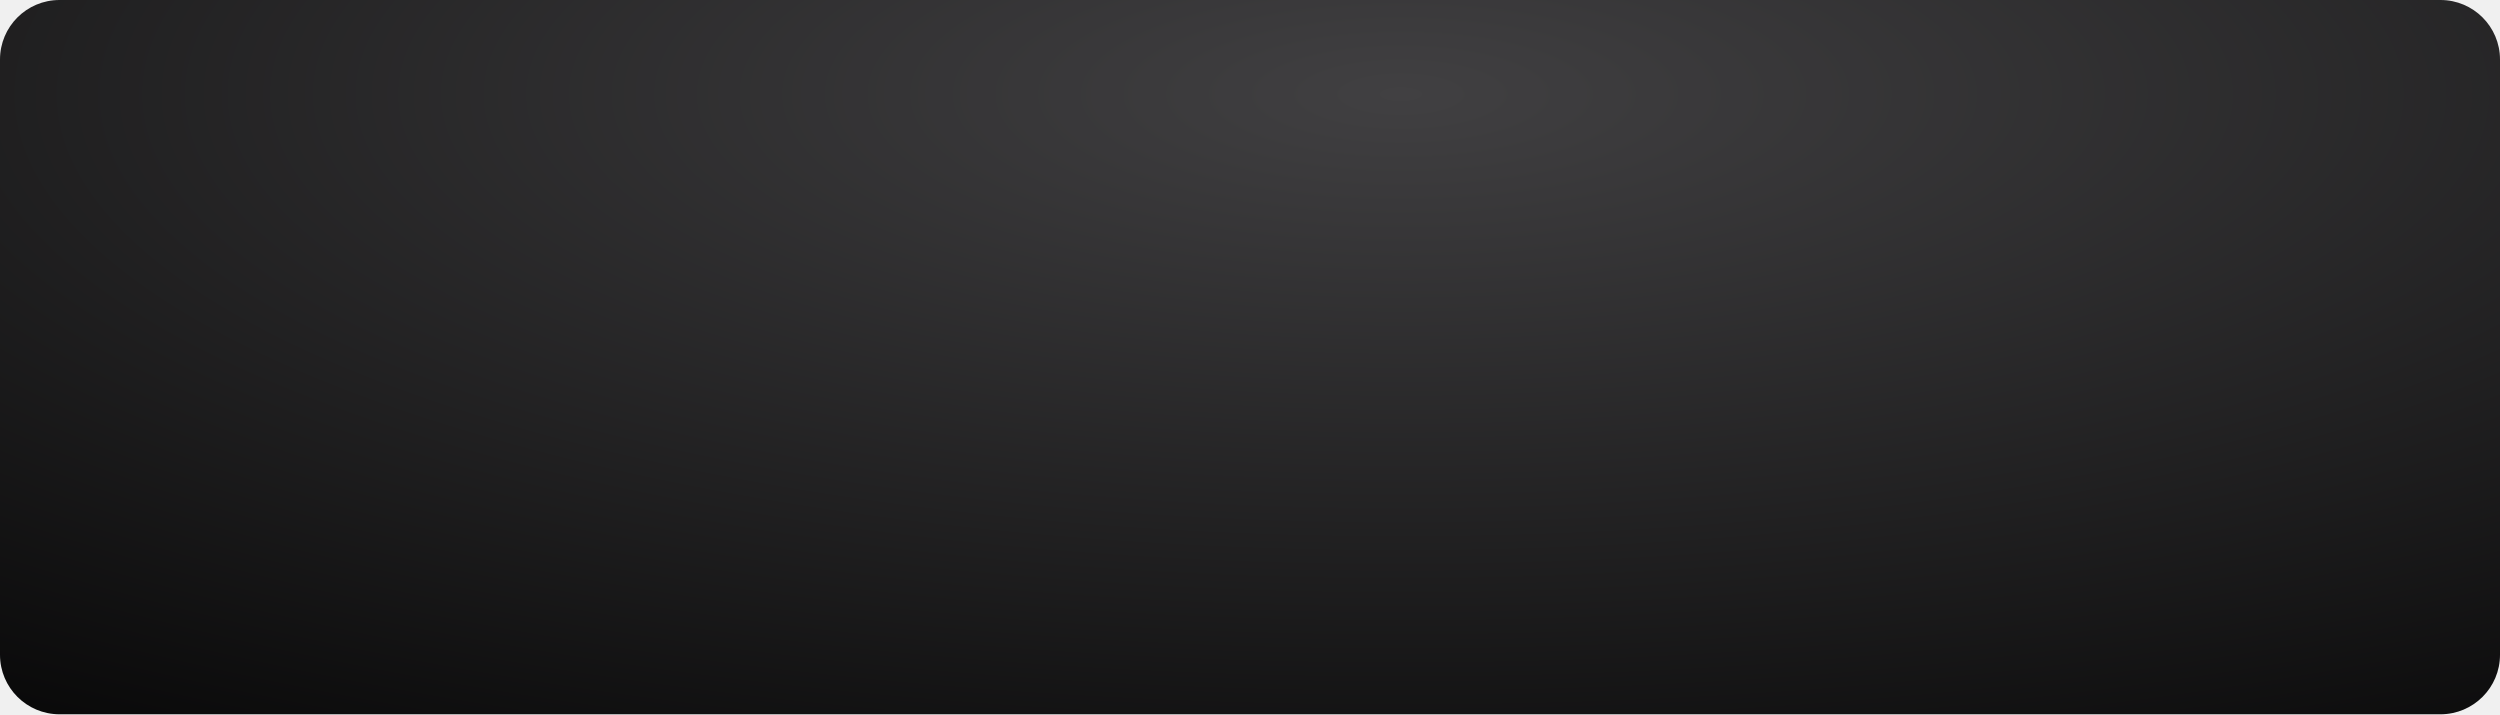
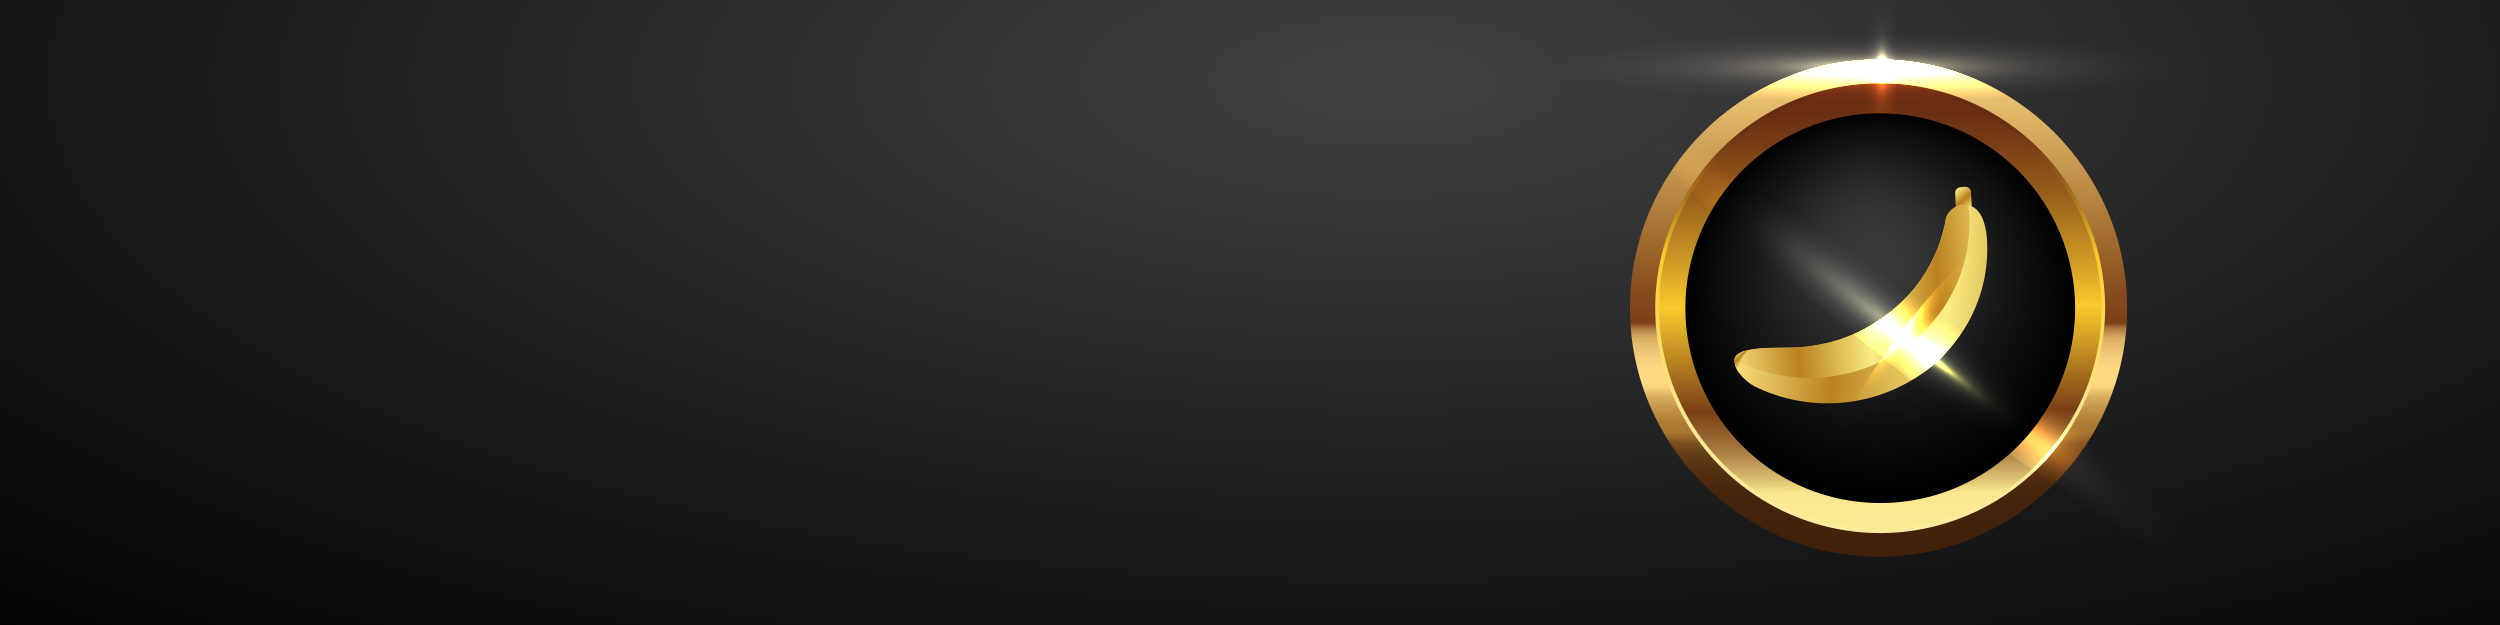
- <svg xmlns="http://www.w3.org/2000/svg" width="420" height="120" viewBox="0 0 420 120" fill="none">
-   <g clip-path="url(#clip0_1_150669)">
-     <g clip-path="url(#clip1_1_150669)">
-       <path d="M480 0H-68.571V120H480V0Z" fill="url(#paint0_radial_1_150669)" />
-     </g>
+ <svg xmlns="http://www.w3.org/2000/svg" width="1200" height="300" viewBox="0 0 1200 300" fill="none">
+   <g clip-path="url(#clip0_13771_138829)">
+     <path d="M1200 0H0V300H1200V0Z" fill="url(#paint0_radial_13771_138829)" />
+     <path d="M902.485 242.359C954.645 242.359 996.928 200.075 996.928 147.916C996.928 95.756 954.645 53.473 902.485 53.473C850.326 53.473 808.042 95.756 808.042 147.916C808.042 200.075 850.326 242.359 902.485 242.359Z" fill="url(#paint1_radial_13771_138829)" />
+     <path style="mix-blend-mode:multiply" d="M902.485 242.359C954.645 242.359 996.928 200.075 996.928 147.916C996.928 95.756 954.645 53.473 902.485 53.473C850.326 53.473 808.042 95.756 808.042 147.916C808.042 200.075 850.326 242.359 902.485 242.359Z" fill="url(#paint2_radial_13771_138829)" />
+     <path d="M901.708 267.21C835.922 267.21 782.377 213.692 782.377 147.88C782.377 82.067 835.895 28.549 901.708 28.549C967.52 28.549 1021.04 82.067 1021.04 147.88C1021.04 213.692 967.493 267.21 901.708 267.21ZM901.708 41.829C880.727 41.835 860.219 48.061 842.777 59.721C825.334 71.382 811.741 87.952 803.716 107.337C795.691 126.722 793.594 148.052 797.69 168.629C801.786 189.206 811.892 208.106 826.73 222.94C841.568 237.774 860.47 247.875 881.048 251.966C901.627 256.057 922.956 253.955 942.339 245.925C961.722 237.894 978.289 224.297 989.945 206.852C1001.6 189.406 1007.82 168.897 1007.82 147.916C1007.79 119.786 996.597 92.817 976.703 72.929C956.809 53.04 929.838 41.856 901.708 41.829Z" fill="url(#paint3_linear_13771_138829)" />
+     <path d="M902.485 254.672C881.369 254.672 860.727 248.41 843.169 236.678C825.612 224.946 811.927 208.271 803.847 188.762C795.766 169.253 793.653 147.785 797.773 127.075C801.893 106.364 812.062 87.341 826.995 72.41C841.927 57.479 860.951 47.311 881.662 43.193C902.373 39.074 923.84 41.19 943.349 49.272C962.857 57.354 979.531 71.04 991.261 88.598C1002.99 106.157 1009.25 126.799 1009.25 147.916C1009.22 176.221 997.957 203.356 977.942 223.37C957.927 243.383 930.79 254.64 902.485 254.672ZM902.485 54.368C883.985 54.375 865.902 59.868 850.523 70.151C835.144 80.435 823.159 95.047 816.084 112.142C809.009 129.236 807.162 148.044 810.775 166.188C814.389 184.332 823.302 200.998 836.386 214.077C849.47 227.156 866.139 236.062 884.285 239.669C902.43 243.276 921.238 241.421 938.329 234.339C955.421 227.258 970.029 215.268 980.306 199.885C990.584 184.501 996.069 166.416 996.069 147.916C996.036 123.112 986.163 99.334 968.618 81.801C951.073 64.268 927.289 54.412 902.485 54.395V54.368Z" fill="url(#paint4_linear_13771_138829)" />
+     <path d="M902.485 255.892C881.127 255.892 860.249 249.558 842.491 237.692C824.733 225.826 810.892 208.961 802.719 189.229C794.546 169.496 792.408 147.784 796.576 126.836C800.743 105.889 811.029 86.648 826.132 71.546C841.234 56.445 860.476 46.161 881.424 41.995C902.372 37.83 924.084 39.969 943.816 48.144C963.547 56.319 980.412 70.161 992.276 87.92C1004.14 105.679 1010.47 126.558 1010.47 147.916C1010.44 176.545 999.052 203.992 978.807 224.235C958.563 244.478 931.114 255.863 902.485 255.892ZM902.485 41.712C881.482 41.719 860.952 47.953 843.491 59.628C826.031 71.302 812.424 87.891 804.391 107.298C796.358 126.705 794.26 148.058 798.362 168.657C802.464 189.257 812.582 208.177 827.437 223.026C842.291 237.875 861.215 247.987 881.815 252.082C902.416 256.177 923.768 254.072 943.172 246.032C962.577 237.993 979.161 224.38 990.83 206.916C1002.5 189.451 1008.73 168.919 1008.73 147.916C1008.69 119.757 997.48 92.763 977.562 72.857C957.645 52.952 930.644 41.76 902.485 41.739V41.712Z" fill="url(#paint5_linear_13771_138829)" />
+     <path style="mix-blend-mode:screen" opacity="0.56" d="M993.882 148.35C993.896 159.755 991.767 171.061 987.608 181.681C980.9 164.569 969.19 149.876 954.006 139.519C938.823 129.162 920.87 123.622 902.49 123.622C884.11 123.622 866.157 129.162 850.973 139.519C835.789 149.876 824.079 164.569 817.372 181.681C812.467 169.165 810.384 155.722 811.269 142.309C812.155 128.896 815.988 115.843 822.496 104.081C829.003 92.319 838.025 82.137 848.918 74.261C859.811 66.385 872.307 61.008 885.515 58.513C898.724 56.019 912.321 56.469 925.336 59.831C938.351 63.192 950.464 69.383 960.813 77.962C971.161 86.541 979.49 97.297 985.206 109.464C990.922 121.63 993.884 134.908 993.882 148.35Z" fill="url(#paint6_radial_13771_138829)" />
+     <path d="M946.629 106.773L939.026 107.097L938.488 92.636C938.42 91.144 939.631 89.912 941.179 89.847L943.13 89.783C944.677 89.718 945.956 90.885 946.023 92.376L946.629 106.773Z" fill="url(#paint7_linear_13771_138829)" />
+     <path d="M946.627 106.775L942.86 106.904L942.187 89.72L943.196 89.655C944.743 89.59 946.021 90.757 946.088 92.249L946.627 106.775Z" fill="url(#paint8_linear_13771_138829)" />
+     <path d="M953.56 112.676C954.232 119.55 953.896 126.618 952.483 133.751C944.41 173.827 904.175 200.026 862.595 192.244C855.194 190.882 848.264 188.483 841.872 185.305C841.401 185.046 837.23 182.517 834.673 178.886C833.395 177.07 832.453 174.994 832.587 172.79C832.587 172.79 832.587 172.79 832.587 172.725C832.587 172.465 832.654 172.206 832.722 172.011C832.789 171.752 832.856 171.558 832.991 171.363C833.933 169.677 836.288 168.639 839.315 167.991C845.909 166.564 855.53 167.018 859.567 166.824H859.634C860.644 166.824 861.586 166.759 862.595 166.694C862.662 166.694 862.729 166.694 862.729 166.694C863.806 166.629 864.882 166.564 865.959 166.435C866.295 166.435 866.632 166.37 866.901 166.37C867.17 166.305 867.439 166.305 867.775 166.24C868.044 166.24 868.314 166.175 868.583 166.11C868.986 166.046 869.323 166.046 869.727 165.981C870.467 165.851 871.207 165.786 871.88 165.656C872.283 165.592 872.687 165.527 873.158 165.397C874.302 165.202 875.446 164.943 876.522 164.684C876.859 164.619 877.195 164.554 877.599 164.424C877.935 164.36 878.272 164.23 878.675 164.165C879.684 163.906 880.761 163.581 881.77 163.257C881.837 163.257 881.905 163.192 881.972 163.192L882.241 163.127C883.721 162.673 885.201 162.155 886.682 161.571C888.027 161.052 889.44 160.468 890.786 159.885C890.988 159.82 891.122 159.755 891.324 159.626L891.526 159.561C892.401 159.172 893.275 158.718 894.15 158.264C894.217 158.199 894.352 158.199 894.419 158.134C894.554 158.069 894.621 158.005 894.756 157.939C897.245 156.643 899.6 155.281 901.955 153.725C902.425 153.465 902.829 153.141 903.3 152.817C903.704 152.557 904.108 152.233 904.579 151.909C904.646 151.844 904.713 151.779 904.78 151.779C904.982 151.584 905.251 151.455 905.453 151.26C906.126 150.742 906.799 150.223 907.472 149.704C907.808 149.445 908.145 149.185 908.481 148.926C908.952 148.537 909.49 148.083 909.961 147.629C910.163 147.434 910.365 147.304 910.5 147.11C911.172 146.526 911.845 145.943 912.451 145.294C915.276 142.571 917.968 139.653 920.322 136.475C920.39 136.41 920.39 136.345 920.457 136.28C921.399 135.113 922.274 133.881 923.081 132.584C923.485 132 923.889 131.417 924.225 130.833C924.494 130.379 924.831 129.861 925.1 129.407C925.167 129.342 925.234 129.212 925.234 129.147C925.84 128.11 926.445 127.007 926.984 125.905C930.078 120.003 932.366 113.584 933.712 106.839C933.846 106.126 933.981 105.413 934.115 104.699C934.115 104.699 934.183 104.505 934.317 104.18C934.384 104.051 934.384 103.986 934.452 103.856C934.452 103.792 934.519 103.727 934.519 103.662C934.519 103.597 934.586 103.532 934.586 103.467C935.192 102.235 936.403 100.549 938.556 99.447C940.103 98.668 942.122 98.215 944.746 98.604C947.235 98.993 949.052 100.549 950.398 102.559C952.416 105.672 953.223 110.017 953.56 112.676Z" fill="url(#paint9_linear_13771_138829)" />
+     <path d="M944.745 98.539C944.745 98.604 944.745 98.604 944.745 98.668C945.553 105.218 945.486 111.962 944.342 118.772C944.207 119.679 944.005 120.587 943.871 121.495C935.797 161.571 895.563 187.77 853.982 179.988C847.793 178.821 842.006 177.005 836.489 174.606C835.682 174.216 834.874 173.892 834.067 173.503C833.596 173.244 833.058 172.984 832.587 172.79C832.587 172.531 832.654 172.271 832.721 172.077C832.789 171.817 832.856 171.623 832.99 171.428C833.932 169.742 836.287 168.704 839.315 168.056C845.909 166.629 855.53 167.083 859.567 166.889H859.634C860.643 166.889 861.585 166.824 862.595 166.759C862.662 166.759 862.729 166.759 862.729 166.759C863.806 166.694 864.882 166.629 865.959 166.5C866.026 166.5 866.16 166.5 866.228 166.5C866.43 166.5 866.699 166.435 866.901 166.435C867.17 166.37 867.439 166.37 867.775 166.305C868.112 166.24 868.313 166.24 868.583 166.175C868.986 166.111 869.323 166.111 869.726 166.046C870.466 165.916 871.206 165.786 871.879 165.721C872.283 165.657 872.687 165.592 873.158 165.462C873.898 165.332 874.57 165.203 875.243 165.008C875.647 164.943 876.051 164.814 876.522 164.749C876.858 164.684 877.195 164.554 877.598 164.489C877.935 164.424 878.271 164.295 878.675 164.23C879.684 163.971 880.761 163.646 881.77 163.322C881.837 163.322 881.904 163.257 881.972 163.257L882.241 163.192C882.51 163.127 882.779 162.998 883.048 162.933C884.259 162.544 885.47 162.09 886.681 161.636C887.892 161.182 889.036 160.663 890.247 160.144C890.449 160.08 890.584 160.015 890.785 159.885C890.987 159.82 891.122 159.756 891.324 159.626L891.526 159.561C892.064 159.302 892.602 159.042 893.14 158.783C893.477 158.588 893.813 158.459 894.15 158.329C894.217 158.264 894.351 158.264 894.419 158.199C894.553 158.134 894.621 158.069 894.755 158.005C895.226 157.745 895.697 157.486 896.168 157.226C896.505 157.032 896.841 156.837 897.177 156.643C897.312 156.578 897.514 156.448 897.648 156.383C898.119 156.124 898.59 155.8 899.061 155.54C899.532 155.281 899.936 155.022 900.34 154.697C900.878 154.373 901.349 154.049 901.887 153.725C902.358 153.4 902.762 153.141 903.233 152.817C903.636 152.493 904.04 152.233 904.511 151.909C904.578 151.844 904.646 151.779 904.713 151.779C904.915 151.585 905.184 151.455 905.386 151.26C906.058 150.742 906.731 150.223 907.404 149.704C907.74 149.445 908.077 149.185 908.413 148.926C908.884 148.537 909.422 148.083 909.893 147.629C910.095 147.434 910.297 147.305 910.432 147.11C910.634 146.916 910.835 146.786 910.97 146.591C911.441 146.137 911.912 145.748 912.383 145.294C912.787 144.905 913.123 144.581 913.527 144.192C913.998 143.738 914.402 143.349 914.805 142.895C915.007 142.7 915.209 142.441 915.478 142.182C915.613 141.987 915.814 141.792 915.949 141.663C916.353 141.274 916.689 140.82 917.093 140.431C917.496 139.977 917.833 139.588 918.237 139.134C918.506 138.809 918.842 138.421 919.111 138.096C919.515 137.577 919.919 137.059 920.322 136.54C920.39 136.475 920.39 136.41 920.457 136.345C920.86 135.826 921.197 135.373 921.533 134.854C921.735 134.529 922.004 134.205 922.206 133.881C922.475 133.492 922.744 133.038 923.081 132.649C923.35 132.26 923.552 131.936 923.821 131.546C923.955 131.352 924.09 131.093 924.225 130.898C924.494 130.444 924.83 129.925 925.099 129.471C925.166 129.407 925.234 129.277 925.234 129.212C925.436 128.823 925.705 128.434 925.906 127.98C926.108 127.656 926.243 127.332 926.445 127.007C926.647 126.683 926.781 126.359 926.983 125.97C927.252 125.516 927.454 124.997 927.723 124.478C927.858 124.219 927.992 123.959 928.127 123.7C928.463 123.052 928.732 122.403 929.002 121.754C929.203 121.301 929.405 120.911 929.54 120.457C929.809 119.809 930.078 119.161 930.347 118.512C930.482 118.058 930.684 117.604 930.818 117.15C931.087 116.502 931.289 115.789 931.491 115.075C931.626 114.621 931.76 114.232 931.895 113.778C932.164 113 932.366 112.222 932.568 111.509C932.635 111.184 932.702 110.925 932.837 110.601C932.837 110.471 932.904 110.341 932.904 110.277C933.173 109.174 933.442 108.007 933.711 106.904C933.846 106.191 933.981 105.478 934.115 104.764C934.115 104.764 934.182 104.57 934.317 104.246C934.384 104.116 934.384 104.051 934.452 103.921C934.452 103.856 934.519 103.792 934.519 103.727C934.519 103.662 934.586 103.597 934.586 103.532C935.192 102.3 936.403 100.614 938.556 99.512C940.103 98.604 942.121 98.15 944.745 98.539Z" fill="url(#paint10_linear_13771_138829)" />
+     <path d="M839.383 167.862C835.884 170.78 834.134 174.347 834.673 178.821C833.395 177.006 832.453 174.931 832.587 172.726C832.587 172.726 832.587 172.726 832.587 172.661C832.587 172.401 832.654 172.142 832.722 171.947C832.789 171.688 832.856 171.493 832.991 171.299C834 169.548 836.422 168.51 839.383 167.862Z" fill="url(#paint11_linear_13771_138829)" />
+     <path style="mix-blend-mode:color-dodge" d="M1068.79 276.195C1075.25 267.893 1017.01 211.765 938.707 150.829C860.403 89.893 791.688 47.225 785.227 55.527C778.767 63.828 837.007 119.957 915.311 180.892C993.615 241.828 1062.33 284.497 1068.79 276.195Z" fill="url(#paint12_radial_13771_138829)" />
+     <path style="mix-blend-mode:color-dodge" d="M939.278 175.408C964.832 142.571 980.054 111.677 973.278 106.404C966.502 101.131 940.294 123.476 914.74 156.313C889.187 189.15 873.964 220.044 880.74 225.317C887.516 230.59 913.725 208.245 939.278 175.408Z" fill="url(#paint13_radial_13771_138829)" />
+     <path style="mix-blend-mode:color-dodge" d="M926.905 176.86C995.237 177.54 1050.68 173.157 1050.74 167.071C1050.8 160.985 995.456 155.501 927.124 154.821C858.792 154.141 803.349 158.524 803.288 164.61C803.227 170.696 858.572 176.18 926.905 176.86Z" fill="url(#paint14_radial_13771_138829)" />
+     <path style="mix-blend-mode:color-dodge" d="M954.209 258.739C960.55 256.883 953.512 213.787 938.489 162.481C923.467 111.176 906.149 71.09 899.809 72.947C893.469 74.803 900.507 117.899 915.529 169.204C930.551 220.51 947.869 260.596 954.209 258.739Z" fill="url(#paint15_radial_13771_138829)" />
+     <path style="mix-blend-mode:screen" d="M996.732 221.406C1004.05 212.064 980.003 180.987 943.012 151.995C906.022 123.002 870.099 107.072 862.777 116.414C855.455 125.756 879.506 156.832 916.496 185.825C953.487 214.818 989.41 230.748 996.732 221.406Z" fill="url(#paint16_radial_13771_138829)" />
+     <path style="mix-blend-mode:color-dodge" d="M896.822 59.624C993.611 57.614 1071.9 47.607 1071.69 37.274C1071.47 26.942 992.834 20.195 896.045 22.206C799.256 24.216 720.967 34.222 721.182 44.555C721.397 54.888 800.033 61.635 896.822 59.624Z" fill="url(#paint17_radial_13771_138829)" />
+     <path style="mix-blend-mode:color-dodge" d="M897.106 74.628C907.259 74.426 915.217 60.56 914.881 43.658C914.545 26.756 906.041 13.218 895.888 13.42C885.735 13.622 877.777 27.488 878.113 44.39C878.449 61.292 886.953 74.83 897.106 74.628Z" fill="url(#paint18_radial_13771_138829)" />
+     <path style="mix-blend-mode:color-dodge" d="M901.383 52.635C930.424 38.307 951.502 21.698 948.463 15.537C945.423 9.376 919.417 15.996 890.376 30.324C861.335 44.651 840.257 61.261 843.296 67.422C846.336 73.583 872.342 66.963 901.383 52.635Z" fill="url(#paint19_radial_13771_138829)" />
+     <path style="mix-blend-mode:color-dodge" d="M944.937 65.874C947.878 60.161 928.459 44.305 901.562 30.459C874.666 16.612 850.478 10.019 847.537 15.732C844.596 21.445 864.015 37.301 890.911 51.147C917.808 64.994 941.996 71.587 944.937 65.874Z" fill="url(#paint20_radial_13771_138829)" />
+     <path style="mix-blend-mode:screen" d="M896.872 62.055C942.726 61.103 979.701 50.874 979.459 39.208C979.216 27.543 941.848 18.858 895.995 19.811C850.141 20.763 813.166 30.992 813.408 42.658C813.651 54.323 851.019 63.008 896.872 62.055Z" fill="url(#paint21_radial_13771_138829)" />
+     <path style="mix-blend-mode:color-dodge" d="M893.703 48.315C982.16 48.315 1053.87 40.708 1053.87 31.324C1053.87 21.94 982.16 14.333 893.703 14.333C805.246 14.333 733.537 21.94 733.537 31.324C733.537 40.708 805.246 48.315 893.703 48.315Z" fill="url(#paint22_radial_13771_138829)" />
+     <path style="mix-blend-mode:color-dodge" d="M893.703 98.531C902.981 98.531 910.503 68.442 910.503 31.324C910.503 -5.794 902.981 -35.883 893.703 -35.883C884.425 -35.883 876.903 -5.794 876.903 31.324C876.903 68.442 884.425 98.531 893.703 98.531Z" fill="url(#paint23_radial_13771_138829)" />
+     <path style="mix-blend-mode:color-dodge" d="M900.602 40.925C950.29 5.212 987.474 -28.05 983.656 -33.369C979.837 -38.688 936.463 -14.049 886.775 21.664C837.088 57.377 799.904 90.639 803.722 95.958C807.541 101.277 850.915 76.638 900.602 40.925Z" fill="url(#paint24_radial_13771_138829)" />
+     <path style="mix-blend-mode:color-dodge" d="M963.884 81.593C967.382 76.705 938.784 50.225 900.009 22.448C861.235 -5.329 826.967 -23.884 823.469 -18.996C819.972 -14.108 848.569 12.373 887.344 40.15C926.119 67.927 960.387 86.482 963.884 81.593Z" fill="url(#paint25_radial_13771_138829)" />
+     <path style="mix-blend-mode:screen" d="M893.703 50.499C935.61 50.499 969.582 41.914 969.582 31.324C969.582 20.734 935.61 12.149 893.703 12.149C851.796 12.149 817.824 20.734 817.824 31.324C817.824 41.914 851.796 50.499 893.703 50.499Z" fill="url(#paint26_radial_13771_138829)" />
  </g>
  <defs>
-     <radialGradient id="paint0_radial_1_150669" cx="0" cy="0" r="1" gradientUnits="userSpaceOnUse" gradientTransform="translate(235.503 15.5241) scale(461.321 151.847)">
+     <radialGradient id="paint0_radial_13771_138829" cx="0" cy="0" r="1" gradientUnits="userSpaceOnUse" gradientTransform="translate(665.163 38.8102) scale(1009.14 379.618)">
      <stop stop-color="#414042" />
      <stop offset="1" />
    </radialGradient>
-     <clipPath id="clip0_1_150669">
-       <rect width="420" height="120" rx="10" fill="white" />
-     </clipPath>
-     <clipPath id="clip1_1_150669">
-       <rect width="420" height="120" fill="white" />
+     <radialGradient id="paint1_radial_13771_138829" cx="0" cy="0" r="1" gradientUnits="userSpaceOnUse" gradientTransform="translate(892.731 74.0303) scale(185.279)">
+       <stop stop-color="#58595B" />
+       <stop offset="1" />
+     </radialGradient>
+     <radialGradient id="paint2_radial_13771_138829" cx="0" cy="0" r="1" gradientUnits="userSpaceOnUse" gradientTransform="translate(902.485 147.916) scale(94.4429)">
+       <stop stop-color="white" />
+       <stop offset="0.09" stop-color="#F9F9F9" />
+       <stop offset="0.22" stop-color="#E8E8E8" />
+       <stop offset="0.36" stop-color="#CDCDCD" />
+       <stop offset="0.52" stop-color="#A7A7A7" />
+       <stop offset="0.68" stop-color="#757575" />
+       <stop offset="0.85" stop-color="#3A3A3A" />
+       <stop offset="1" />
+     </radialGradient>
+     <linearGradient id="paint3_linear_13771_138829" x1="901.708" y1="267.21" x2="901.708" y2="28.613" gradientUnits="userSpaceOnUse">
+       <stop stop-color="#42210B" />
+       <stop offset="0.11" stop-color="#44230C" />
+       <stop offset="0.15" stop-color="#4B280E" />
+       <stop offset="0.18" stop-color="#563212" />
+       <stop offset="0.21" stop-color="#674018" />
+       <stop offset="0.23" stop-color="#7D5220" />
+       <stop offset="0.24" stop-color="#98682A" />
+       <stop offset="0.25" stop-color="#A97630" />
+       <stop offset="0.27" stop-color="#AE7C35" />
+       <stop offset="0.29" stop-color="#BD8D44" />
+       <stop offset="0.32" stop-color="#D6AA5B" />
+       <stop offset="0.34" stop-color="#F8D17C" />
+       <stop offset="0.35" stop-color="#FFD983" />
+       <stop offset="0.38" stop-color="#FDD781" />
+       <stop offset="0.4" stop-color="#F6CE7C" />
+       <stop offset="0.42" stop-color="#EAC172" />
+       <stop offset="0.44" stop-color="#D9AD64" />
+       <stop offset="0.45" stop-color="#C39352" />
+       <stop offset="0.46" stop-color="#A8743C" />
+       <stop offset="0.47" stop-color="#7C4018" />
+       <stop offset="0.54" stop-color="#874D1E" />
+       <stop offset="0.64" stop-color="#A16D2E" />
+       <stop offset="1" stop-color="#FCD681" />
+     </linearGradient>
+     <linearGradient id="paint4_linear_13771_138829" x1="901.681" y1="26.37" x2="903.426" y2="289.142" gradientUnits="userSpaceOnUse">
+       <stop offset="0.06" stop-color="#662A12" />
+       <stop offset="0.11" stop-color="#6B3013" />
+       <stop offset="0.17" stop-color="#7B4016" />
+       <stop offset="0.25" stop-color="#945C1A" />
+       <stop offset="0.33" stop-color="#B78221" />
+       <stop offset="0.42" stop-color="#E4B329" />
+       <stop offset="0.46" stop-color="#FACB2D" />
+       <stop offset="0.65" stop-color="#793F15" />
+       <stop offset="0.66" stop-color="#80481B" />
+       <stop offset="0.69" stop-color="#925F2C" />
+       <stop offset="0.73" stop-color="#AF8547" />
+       <stop offset="0.77" stop-color="#D7B96D" />
+       <stop offset="0.8" stop-color="#FBE78E" />
+       <stop offset="0.99" stop-color="#FBEC9F" />
+     </linearGradient>
+     <linearGradient id="paint5_linear_13771_138829" x1="902.485" y1="255.892" x2="902.485" y2="39.931" gradientUnits="userSpaceOnUse">
+       <stop offset="0.01" stop-color="#FBEC9F" />
+       <stop offset="0.27" stop-color="#FBE78E" />
+       <stop offset="0.62" stop-color="#FACB2D" />
+       <stop offset="0.65" stop-color="#E4B329" />
+       <stop offset="0.72" stop-color="#B78221" />
+       <stop offset="0.79" stop-color="#945C1A" />
+       <stop offset="0.85" stop-color="#7B4016" />
+       <stop offset="0.9" stop-color="#6B3013" />
+       <stop offset="0.94" stop-color="#662A12" />
+     </linearGradient>
+     <radialGradient id="paint6_radial_13771_138829" cx="0" cy="0" r="1" gradientUnits="userSpaceOnUse" gradientTransform="translate(215195 -1340.33) scale(37882.1 25851.7)">
+       <stop stop-color="#58595B" />
+       <stop offset="1" />
+     </radialGradient>
+     <linearGradient id="paint7_linear_13771_138829" x1="928.609" y1="83.763" x2="944.193" y2="102.399" gradientUnits="userSpaceOnUse">
+       <stop stop-color="#FFE988" />
+       <stop offset="0.25" stop-color="#BA801E" />
+       <stop offset="0.5" stop-color="#FBEC83" />
+       <stop offset="0.75" stop-color="#BA801F" />
+       <stop offset="1" stop-color="#FFE97F" />
+     </linearGradient>
+     <linearGradient id="paint8_linear_13771_138829" x1="929.73" y1="82.83" x2="945.314" y2="101.461" gradientUnits="userSpaceOnUse">
+       <stop stop-color="#FFE988" />
+       <stop offset="0.25" stop-color="#BA801E" />
+       <stop offset="0.5" stop-color="#FBEC83" />
+       <stop offset="0.75" stop-color="#BA801F" />
+       <stop offset="1" stop-color="#FFE97F" />
+     </linearGradient>
+     <linearGradient id="paint9_linear_13771_138829" x1="830.65" y1="140.241" x2="1038.51" y2="156.684" gradientUnits="userSpaceOnUse">
+       <stop stop-color="#FFE988" />
+       <stop offset="0.25" stop-color="#BA801E" />
+       <stop offset="0.5" stop-color="#FBEC83" />
+       <stop offset="0.75" stop-color="#BA801F" />
+       <stop offset="1" stop-color="#FFE97F" />
+     </linearGradient>
+     <linearGradient id="paint10_linear_13771_138829" x1="824.911" y1="148.83" x2="965.625" y2="132.404" gradientUnits="userSpaceOnUse">
+       <stop stop-color="#FFE988" />
+       <stop offset="0.25" stop-color="#BA801E" />
+       <stop offset="0.5" stop-color="#FBEC83" />
+       <stop offset="0.75" stop-color="#BA801F" />
+       <stop offset="1" stop-color="#FFE97F" />
+     </linearGradient>
+     <linearGradient id="paint11_linear_13771_138829" x1="828.113" y1="164.426" x2="837.23" y2="174.236" gradientUnits="userSpaceOnUse">
+       <stop stop-color="#FFE988" />
+       <stop offset="0.25" stop-color="#BA801E" />
+       <stop offset="0.5" stop-color="#FBEC83" />
+       <stop offset="0.75" stop-color="#BA801F" />
+       <stop offset="1" stop-color="#FFE97F" />
+     </linearGradient>
+     <radialGradient id="paint12_radial_13771_138829" cx="0" cy="0" r="1" gradientUnits="userSpaceOnUse" gradientTransform="translate(929.211 173.244) rotate(37.8899) scale(180.752 19.5408)">
+       <stop stop-color="#FCFBDF" />
+       <stop offset="0.16" stop-color="#BCBCA7" />
+       <stop offset="0.33" stop-color="#848375" />
+       <stop offset="0.49" stop-color="#55544B" />
+       <stop offset="0.64" stop-color="#30302A" />
+       <stop offset="0.78" stop-color="#161513" />
+       <stop offset="0.9" stop-color="#060605" />
+       <stop offset="1" />
+     </radialGradient>
+     <radialGradient id="paint13_radial_13771_138829" cx="0" cy="0" r="1" gradientUnits="userSpaceOnUse" gradientTransform="translate(913.657 158.388) rotate(127.89) scale(75.7519 14.6617)">
+       <stop stop-color="#FCFBDF" />
+       <stop offset="0.01" stop-color="#F6F5D9" />
+       <stop offset="0.05" stop-color="#C8C7B1" />
+       <stop offset="0.09" stop-color="#9D9C8B" />
+       <stop offset="0.14" stop-color="#777769" />
+       <stop offset="0.19" stop-color="#57564D" />
+       <stop offset="0.25" stop-color="#3B3B35" />
+       <stop offset="0.32" stop-color="#252521" />
+       <stop offset="0.4" stop-color="#141412" />
+       <stop offset="0.49" stop-color="#090908" />
+       <stop offset="0.63" stop-color="#020202" />
+       <stop offset="1" />
+     </radialGradient>
+     <radialGradient id="paint14_radial_13771_138829" cx="0" cy="0" r="1" gradientUnits="userSpaceOnUse" gradientTransform="translate(-102426 6023.46) rotate(-179.43) scale(33380.5 291.468)">
+       <stop stop-color="#FCFBDF" />
+       <stop offset="0.01" stop-color="#F6F5D9" />
+       <stop offset="0.05" stop-color="#C8C7B1" />
+       <stop offset="0.09" stop-color="#9D9C8B" />
+       <stop offset="0.14" stop-color="#777769" />
+       <stop offset="0.19" stop-color="#57564D" />
+       <stop offset="0.25" stop-color="#3B3B35" />
+       <stop offset="0.32" stop-color="#252521" />
+       <stop offset="0.4" stop-color="#141412" />
+       <stop offset="0.49" stop-color="#090908" />
+       <stop offset="0.63" stop-color="#020202" />
+       <stop offset="1" />
+     </radialGradient>
+     <radialGradient id="paint15_radial_13771_138829" cx="0" cy="0" r="1" gradientUnits="userSpaceOnUse" gradientTransform="translate(13317.7 792.502) rotate(-106.32) scale(2532.16 2561.24)">
+       <stop stop-color="#FCFBDF" />
+       <stop offset="0.01" stop-color="#F6F5D9" />
+       <stop offset="0.05" stop-color="#C8C7B1" />
+       <stop offset="0.09" stop-color="#9D9C8B" />
+       <stop offset="0.14" stop-color="#777769" />
+       <stop offset="0.19" stop-color="#57564D" />
+       <stop offset="0.25" stop-color="#3B3B35" />
+       <stop offset="0.32" stop-color="#252521" />
+       <stop offset="0.4" stop-color="#141412" />
+       <stop offset="0.49" stop-color="#090908" />
+       <stop offset="0.63" stop-color="#020202" />
+       <stop offset="1" />
+     </radialGradient>
+     <radialGradient id="paint16_radial_13771_138829" cx="0" cy="0" r="1" gradientUnits="userSpaceOnUse" gradientTransform="translate(4073.13 40700) rotate(38.0888) scale(4006.24 3701.4)">
+       <stop stop-color="#FCFBDF" />
+       <stop offset="0.01" stop-color="#F6F5D9" />
+       <stop offset="0.05" stop-color="#C8C7B1" />
+       <stop offset="0.09" stop-color="#9D9C8B" />
+       <stop offset="0.14" stop-color="#777769" />
+       <stop offset="0.19" stop-color="#57564D" />
+       <stop offset="0.25" stop-color="#3B3B35" />
+       <stop offset="0.32" stop-color="#252521" />
+       <stop offset="0.4" stop-color="#141412" />
+       <stop offset="0.49" stop-color="#090908" />
+       <stop offset="0.63" stop-color="#020202" />
+       <stop offset="1" />
+     </radialGradient>
+     <radialGradient id="paint17_radial_13771_138829" cx="0" cy="0" r="1" gradientUnits="userSpaceOnUse" gradientTransform="translate(349798 -4581.5) rotate(-1.19) scale(67673.6 791.733)">
+       <stop stop-color="#FCFBDF" />
+       <stop offset="0.16" stop-color="#BCBCA7" />
+       <stop offset="0.33" stop-color="#848375" />
+       <stop offset="0.49" stop-color="#55544B" />
+       <stop offset="0.64" stop-color="#30302A" />
+       <stop offset="0.78" stop-color="#161513" />
+       <stop offset="0.9" stop-color="#060605" />
+       <stop offset="1" />
+     </radialGradient>
+     <radialGradient id="paint18_radial_13771_138829" cx="0" cy="0" r="1" gradientUnits="userSpaceOnUse" gradientTransform="translate(19018.6 5264.79) rotate(88.86) scale(1264.72 1295.61)">
+       <stop stop-color="#FCFBDF" />
+       <stop offset="0.01" stop-color="#F6F5D9" />
+       <stop offset="0.05" stop-color="#C8C7B1" />
+       <stop offset="0.09" stop-color="#9D9C8B" />
+       <stop offset="0.14" stop-color="#777769" />
+       <stop offset="0.19" stop-color="#57564D" />
+       <stop offset="0.25" stop-color="#3B3B35" />
+       <stop offset="0.32" stop-color="#252521" />
+       <stop offset="0.4" stop-color="#141412" />
+       <stop offset="0.49" stop-color="#090908" />
+       <stop offset="0.63" stop-color="#020202" />
+       <stop offset="1" />
+     </radialGradient>
+     <radialGradient id="paint19_radial_13771_138829" cx="0" cy="0" r="1" gradientUnits="userSpaceOnUse" gradientTransform="translate(-13257.7 12451.9) rotate(153.74) scale(7443.98 329.007)">
+       <stop stop-color="#FCFBDF" />
+       <stop offset="0.01" stop-color="#F6F5D9" />
+       <stop offset="0.05" stop-color="#C8C7B1" />
+       <stop offset="0.09" stop-color="#9D9C8B" />
+       <stop offset="0.14" stop-color="#777769" />
+       <stop offset="0.19" stop-color="#57564D" />
+       <stop offset="0.25" stop-color="#3B3B35" />
+       <stop offset="0.32" stop-color="#252521" />
+       <stop offset="0.4" stop-color="#141412" />
+       <stop offset="0.49" stop-color="#090908" />
+       <stop offset="0.63" stop-color="#020202" />
+       <stop offset="1" />
+     </radialGradient>
+     <radialGradient id="paint20_radial_13771_138829" cx="0" cy="0" r="1" gradientUnits="userSpaceOnUse" gradientTransform="translate(9786.04 -10322) rotate(-152.76) scale(1416.13 1449.33)">
+       <stop stop-color="#FCFBDF" />
+       <stop offset="0.01" stop-color="#F6F5D9" />
+       <stop offset="0.05" stop-color="#C8C7B1" />
+       <stop offset="0.09" stop-color="#9D9C8B" />
+       <stop offset="0.14" stop-color="#777769" />
+       <stop offset="0.19" stop-color="#57564D" />
+       <stop offset="0.25" stop-color="#3B3B35" />
+       <stop offset="0.32" stop-color="#252521" />
+       <stop offset="0.4" stop-color="#141412" />
+       <stop offset="0.49" stop-color="#090908" />
+       <stop offset="0.63" stop-color="#020202" />
+       <stop offset="1" />
+     </radialGradient>
+     <radialGradient id="paint21_radial_13771_138829" cx="0" cy="0" r="1" gradientUnits="userSpaceOnUse" gradientTransform="translate(97831.6 1152.2) rotate(-1.19) scale(15479.9 1050.19)">
+       <stop stop-color="#FCFBDF" />
+       <stop offset="0.01" stop-color="#F6F5D9" />
+       <stop offset="0.05" stop-color="#C8C7B1" />
+       <stop offset="0.09" stop-color="#9D9C8B" />
+       <stop offset="0.14" stop-color="#777769" />
+       <stop offset="0.19" stop-color="#57564D" />
+       <stop offset="0.25" stop-color="#3B3B35" />
+       <stop offset="0.32" stop-color="#252521" />
+       <stop offset="0.4" stop-color="#141412" />
+       <stop offset="0.49" stop-color="#090908" />
+       <stop offset="0.63" stop-color="#020202" />
+       <stop offset="1" />
+     </radialGradient>
+     <radialGradient id="paint22_radial_13771_138829" cx="0" cy="0" r="1" gradientUnits="userSpaceOnUse" gradientTransform="translate(899.108 32.2173) scale(161.144 17.4317)">
+       <stop stop-color="#FCFBDF" />
+       <stop offset="0.16" stop-color="#BCBCA7" />
+       <stop offset="0.33" stop-color="#848375" />
+       <stop offset="0.49" stop-color="#55544B" />
+       <stop offset="0.64" stop-color="#30302A" />
+       <stop offset="0.78" stop-color="#161513" />
+       <stop offset="0.9" stop-color="#060605" />
+       <stop offset="1" />
+     </radialGradient>
+     <radialGradient id="paint23_radial_13771_138829" cx="0" cy="0" r="1" gradientUnits="userSpaceOnUse" gradientTransform="translate(903.353 32.7508) rotate(90) scale(67.576 17.4282)">
+       <stop stop-color="#FCFBDF" />
+       <stop offset="0.01" stop-color="#F6F5D9" />
+       <stop offset="0.05" stop-color="#C8C7B1" />
+       <stop offset="0.09" stop-color="#9D9C8B" />
+       <stop offset="0.14" stop-color="#777769" />
+       <stop offset="0.19" stop-color="#57564D" />
+       <stop offset="0.25" stop-color="#3B3B35" />
+       <stop offset="0.32" stop-color="#252521" />
+       <stop offset="0.4" stop-color="#141412" />
+       <stop offset="0.49" stop-color="#090908" />
+       <stop offset="0.63" stop-color="#020202" />
+       <stop offset="1" />
+     </radialGradient>
+     <radialGradient id="paint24_radial_13771_138829" cx="0" cy="0" r="1" gradientUnits="userSpaceOnUse" gradientTransform="translate(-53631 44712.9) rotate(144.293) scale(29890 313.558)">
+       <stop stop-color="#FCFBDF" />
+       <stop offset="0.01" stop-color="#F6F5D9" />
+       <stop offset="0.05" stop-color="#C8C7B1" />
+       <stop offset="0.09" stop-color="#9D9C8B" />
+       <stop offset="0.14" stop-color="#777769" />
+       <stop offset="0.19" stop-color="#57564D" />
+       <stop offset="0.25" stop-color="#3B3B35" />
+       <stop offset="0.32" stop-color="#252521" />
+       <stop offset="0.4" stop-color="#141412" />
+       <stop offset="0.49" stop-color="#090908" />
+       <stop offset="0.63" stop-color="#020202" />
+       <stop offset="1" />
+     </radialGradient>
+     <radialGradient id="paint25_radial_13771_138829" cx="0" cy="0" r="1" gradientUnits="userSpaceOnUse" gradientTransform="translate(22648.6 -17917.9) rotate(-144.383) scale(2303.27 2285.63)">
+       <stop stop-color="#FCFBDF" />
+       <stop offset="0.01" stop-color="#F6F5D9" />
+       <stop offset="0.05" stop-color="#C8C7B1" />
+       <stop offset="0.09" stop-color="#9D9C8B" />
+       <stop offset="0.14" stop-color="#777769" />
+       <stop offset="0.19" stop-color="#57564D" />
+       <stop offset="0.25" stop-color="#3B3B35" />
+       <stop offset="0.32" stop-color="#252521" />
+       <stop offset="0.4" stop-color="#141412" />
+       <stop offset="0.49" stop-color="#090908" />
+       <stop offset="0.63" stop-color="#020202" />
+       <stop offset="1" />
+     </radialGradient>
+     <radialGradient id="paint26_radial_13771_138829" cx="0" cy="0" r="1" gradientUnits="userSpaceOnUse" gradientTransform="translate(93049.9 1531.64) scale(14144.4 834.021)">
+       <stop stop-color="#FCFBDF" />
+       <stop offset="0.01" stop-color="#F6F5D9" />
+       <stop offset="0.05" stop-color="#C8C7B1" />
+       <stop offset="0.09" stop-color="#9D9C8B" />
+       <stop offset="0.14" stop-color="#777769" />
+       <stop offset="0.19" stop-color="#57564D" />
+       <stop offset="0.25" stop-color="#3B3B35" />
+       <stop offset="0.32" stop-color="#252521" />
+       <stop offset="0.4" stop-color="#141412" />
+       <stop offset="0.49" stop-color="#090908" />
+       <stop offset="0.63" stop-color="#020202" />
+       <stop offset="1" />
+     </radialGradient>
+     <clipPath id="clip0_13771_138829">
+       <rect width="1200" height="300" fill="white" />
    </clipPath>
  </defs>
</svg>
